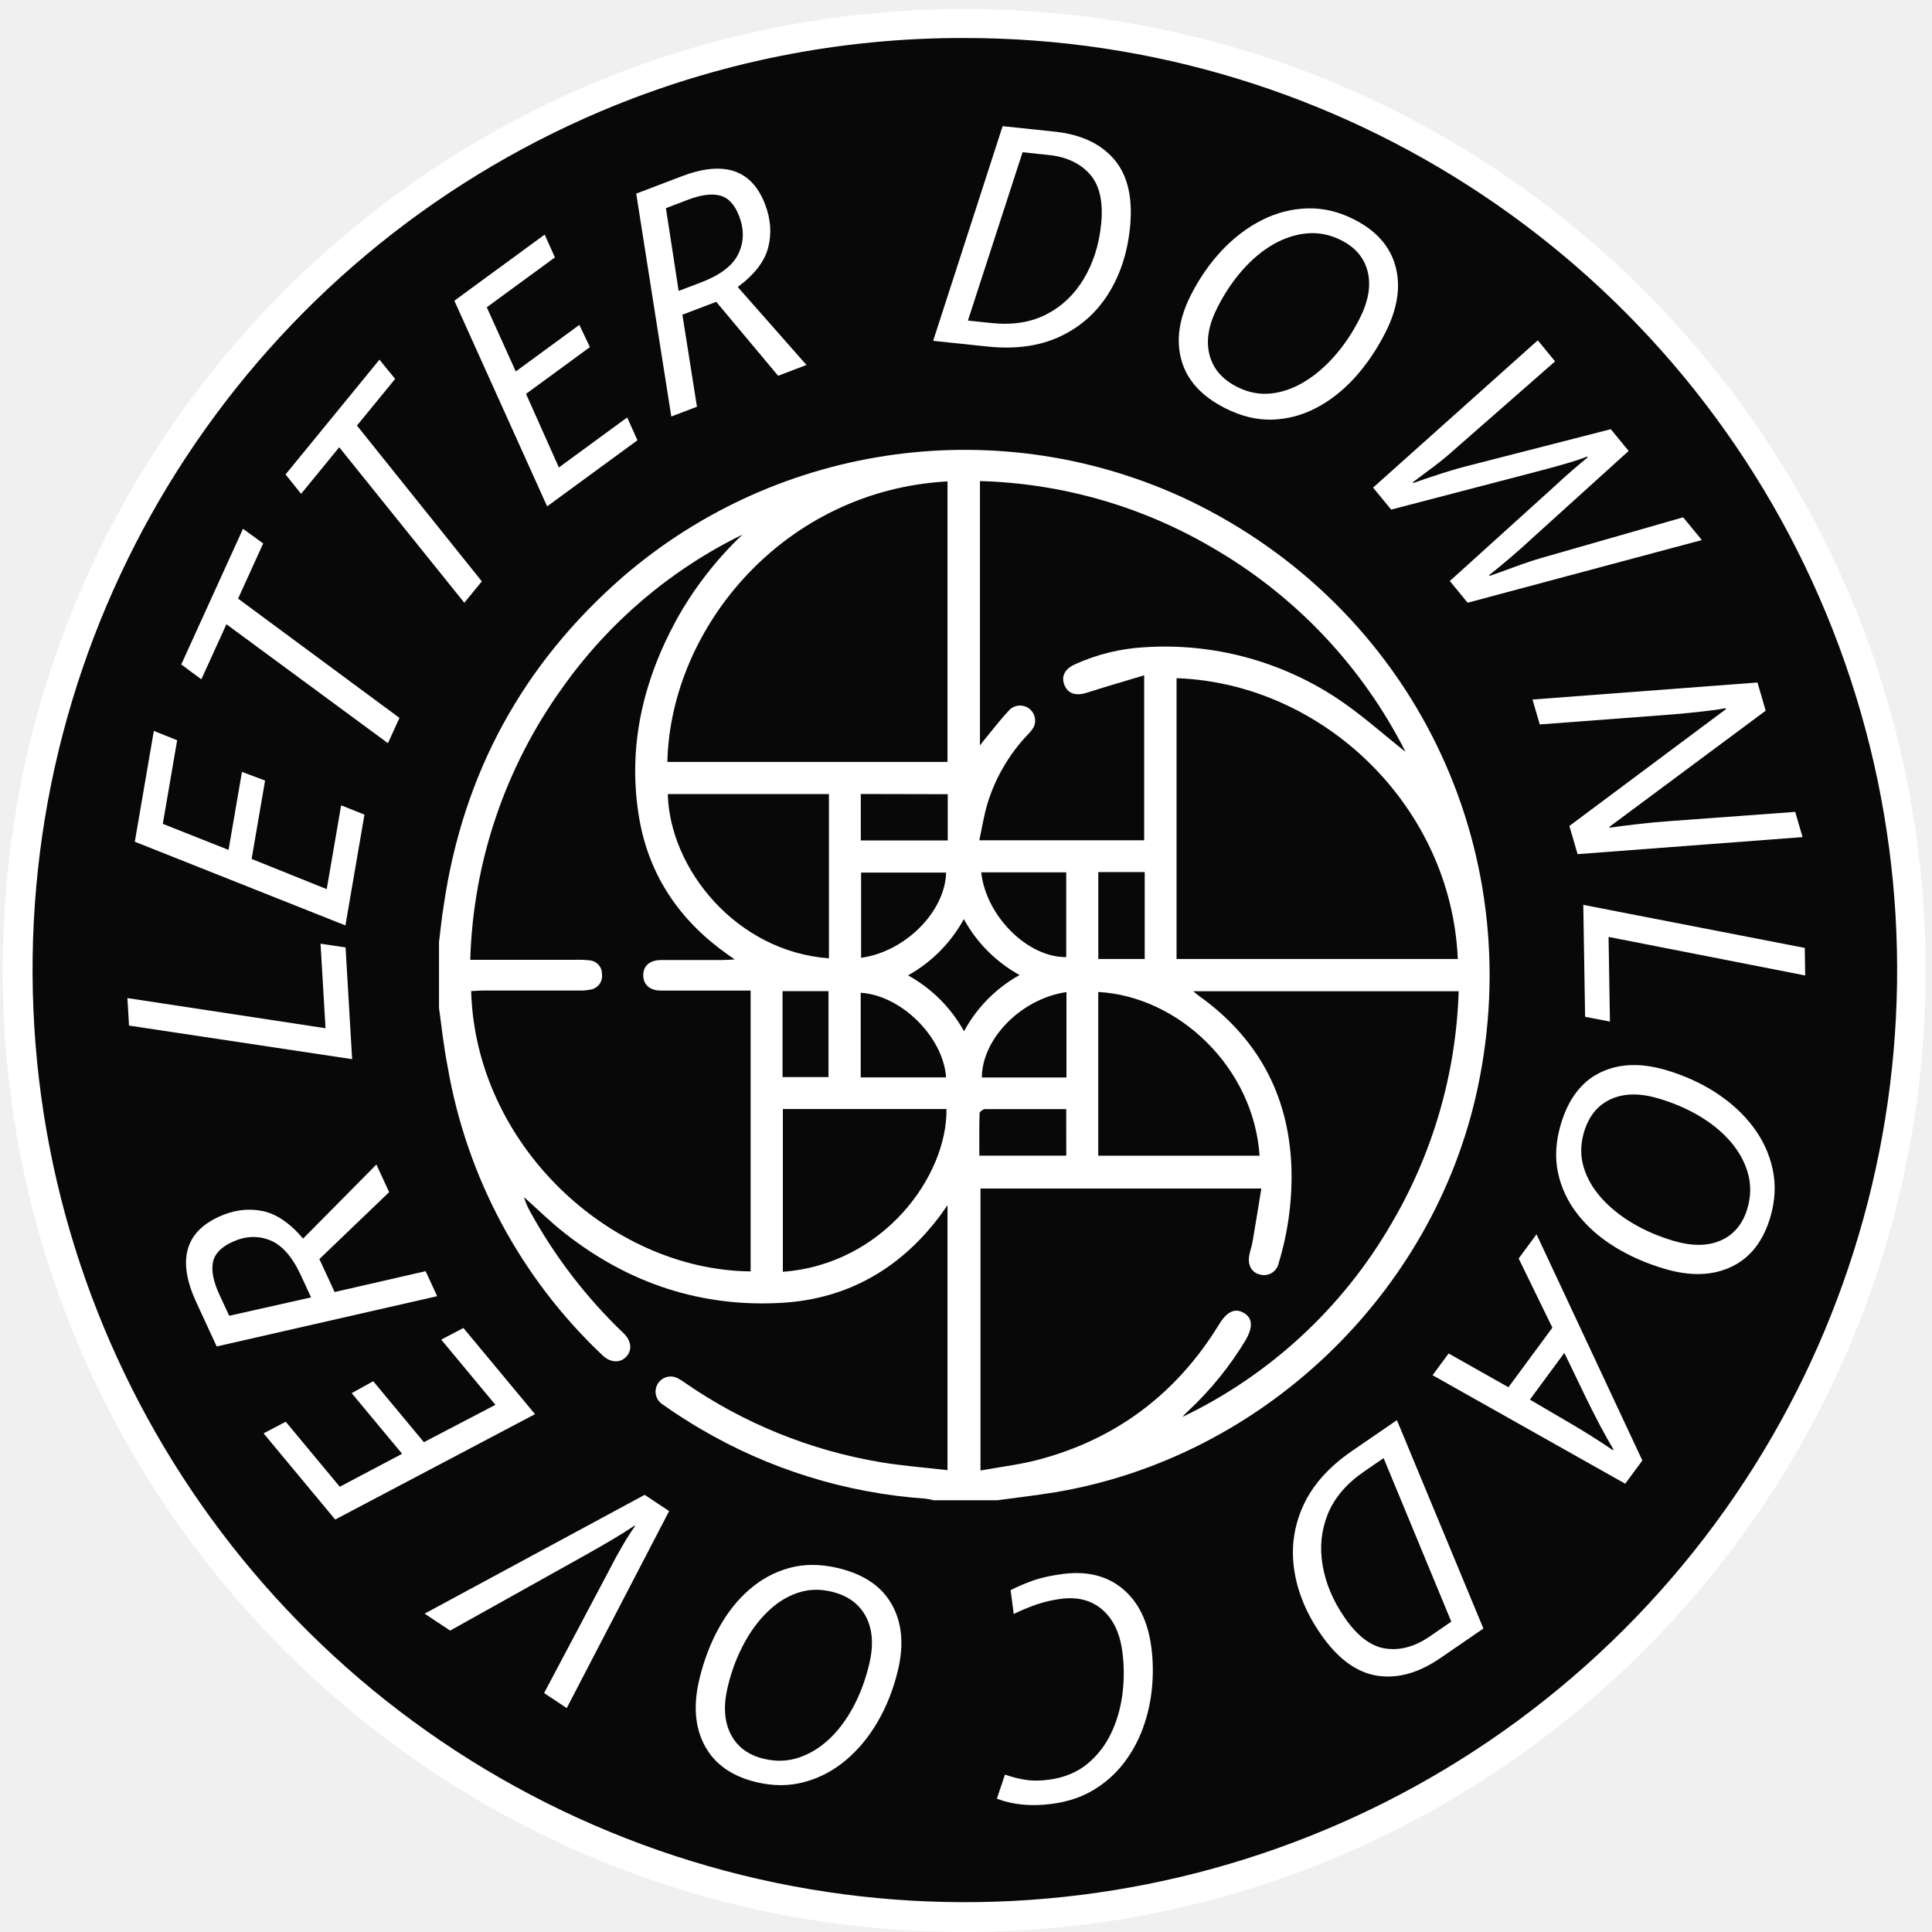
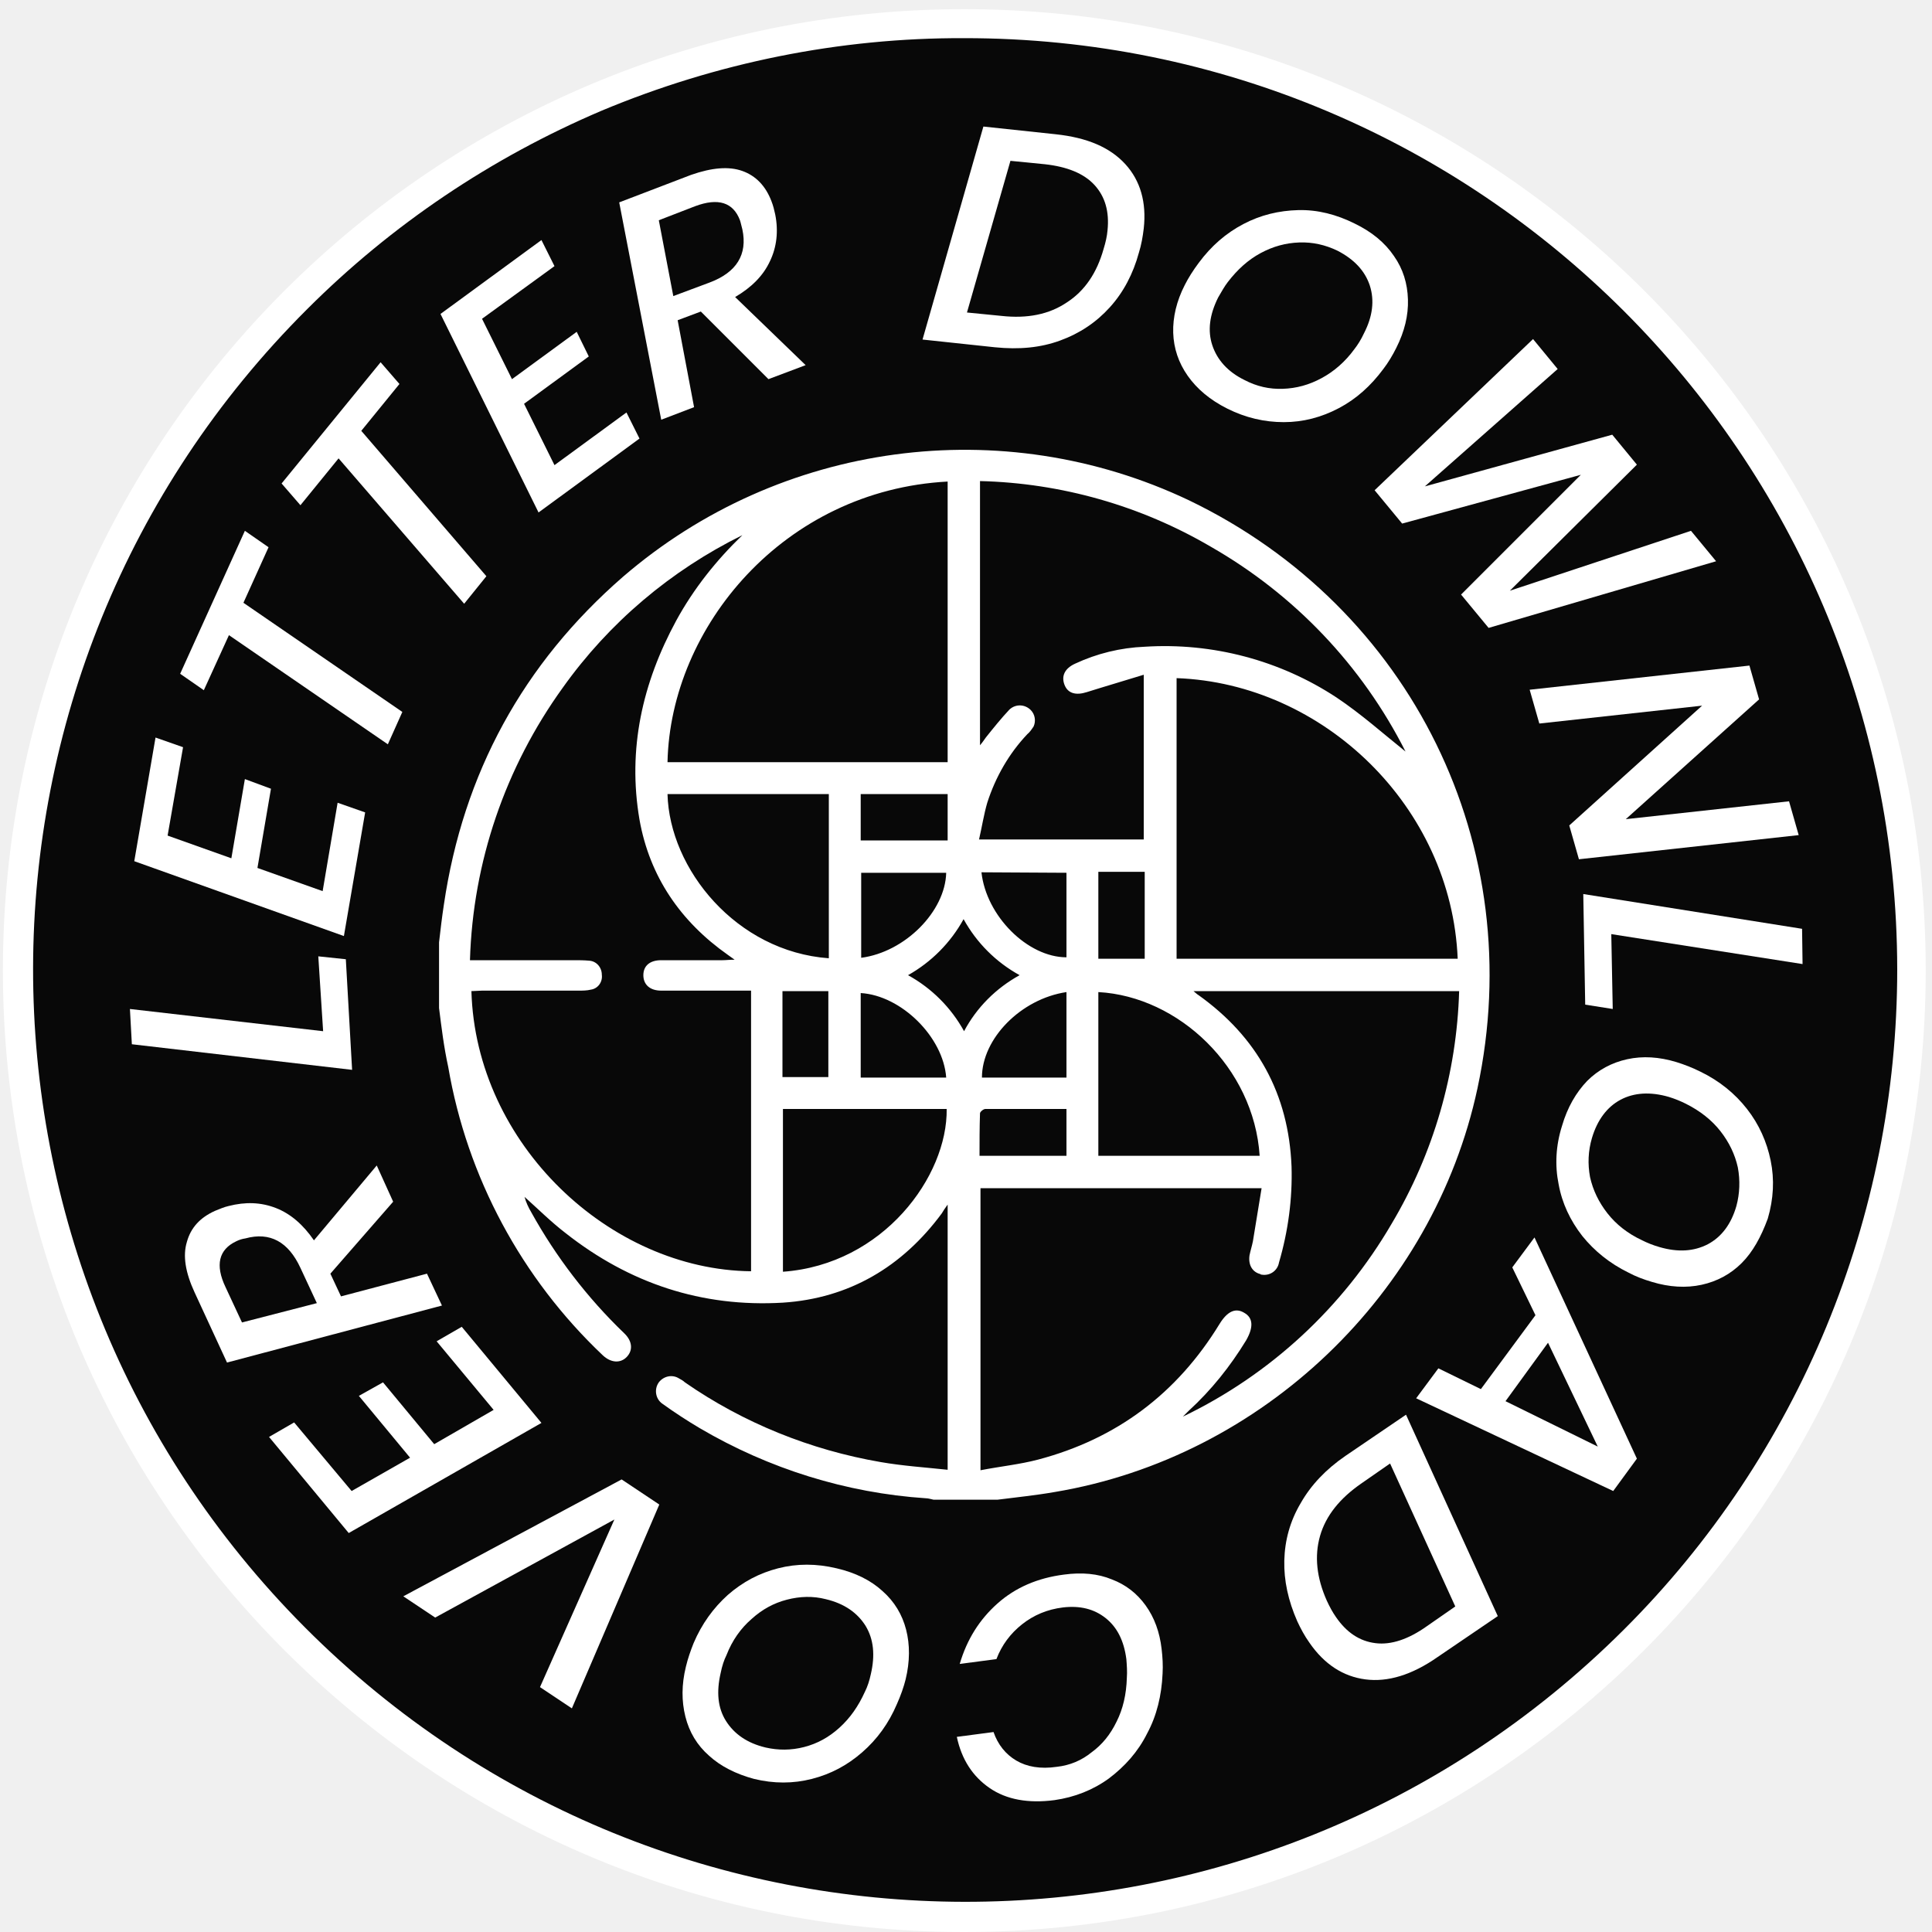
- <svg xmlns="http://www.w3.org/2000/svg" id="Capa_1" data-name="Capa 1" viewBox="0 0 400 400">
-   <defs>
-     <style>.cls-1{fill:#080808;}.cls-2,.cls-3{fill:#fff;}.cls-3{font-size:64px;font-family:Poppins-MediumItalic, Poppins;font-weight:500;font-style:italic;}</style>
-   </defs>
-   <circle class="cls-1" cx="199.62" cy="200.93" r="196.07" transform="translate(-83.61 200.01) rotate(-45)" />
-   <path class="cls-2" d="M199.62,7.87A193,193,0,0,1,336.14,337.45,193.06,193.06,0,1,1,124.48,23,191.73,191.73,0,0,1,199.62,7.87m0-6C89.68,1.87.56,91,.56,200.93S89.68,400,199.62,400s199.07-89.12,199.07-199.07S309.56,1.87,199.62,1.87Z" />
-   <text class="cls-3" transform="translate(190.59 70.29) rotate(6)">D</text>
-   <text class="cls-3" transform="matrix(0.89, 0.45, -0.45, 0.89, 234.76, 74.24)">O</text>
-   <text class="cls-3" transform="translate(278.72 94.18) rotate(50.6)">W</text>
-   <text class="cls-3" transform="matrix(0.28, 0.96, -0.96, 0.28, 316.57, 142.37)">N</text>
-   <text class="cls-3" transform="translate(327.76 184.72) rotate(89.07)">L</text>
-   <text class="cls-3" transform="translate(329.87 212.29) rotate(106.46)">O</text>
-   <text class="cls-3" transform="matrix(-0.59, 0.8, -0.8, -0.59, 315.97, 258.46)">A</text>
-   <text class="cls-3" transform="translate(291.38 292.54) rotate(145.53)">D</text>
-   <text class="cls-3" transform="translate(253.28 316.66) rotate(158.79)"> </text>
-   <text class="cls-3" transform="matrix(-0.99, 0.13, -0.13, -0.99, 240.75, 323.8)">C</text>
-   <text class="cls-3" transform="translate(194.37 330.32) rotate(-166.5)">O</text>
-   <text class="cls-3" transform="translate(147.54 318.84) rotate(-146.39)">V</text>
-   <text class="cls-3" transform="matrix(-0.64, -0.77, 0.77, -0.64, 112.45, 294.81)">E</text>
-   <text class="cls-3" transform="matrix(-0.42, -0.91, 0.91, -0.42, 91.61, 270.75)">R</text>
-   <text class="cls-3" transform="translate(76.95 236.15) rotate(-102.98)"> </text>
-   <text class="cls-3" transform="translate(73.06 221.91) rotate(-93.37)">L</text>
-   <text class="cls-3" transform="matrix(0.17, -0.99, 0.99, 0.17, 71.07, 194.2)">E</text>
-   <text class="cls-3" transform="translate(76.29 162.73) rotate(-65.53)">T</text>
-   <text class="cls-3" transform="matrix(0.63, -0.77, 0.77, 0.63, 90, 132.29)">T</text>
-   <text class="cls-3" transform="translate(111.16 106.39) rotate(-36.21)">E</text>
-   <text class="cls-3" transform="translate(136.53 87.17) rotate(-20.87)">R</text>
-   <path class="cls-2" d="M90.89,208.67V195.08c.32-2.59.57-5.18,1-7.76q6-40.83,37.09-67.91a108.36,108.36,0,0,1,117.23-15.79c46.08,22.17,70.39,71.74,59.7,121.75-9.1,42.53-44.54,76.42-87.47,83.59-4,.66-8,1.1-11.94,1.65H193.28a12,12,0,0,0-1.65-.33,106.38,106.38,0,0,1-46.76-14.54c-2.68-1.57-5.28-3.28-7.83-5.07a3.13,3.13,0,0,1,3.48-5.2,9.71,9.71,0,0,1,1.25.79,100.2,100.2,0,0,0,40.54,16.47c4.56.76,9.2,1.11,13.86,1.65V249.51c-.58.83-.89,1.3-1.22,1.76-8.19,11.13-19.16,17.61-32.94,18.46-16.76,1-31.83-4-45-14.35-3-2.33-5.69-5-8.52-7.53a14.19,14.19,0,0,0,1.38,3.2A104.12,104.12,0,0,0,129.07,276c1.68,1.61,1.85,3.51.61,4.87s-3.3,1.34-5-.33a107.09,107.09,0,0,1-32-59.69C91.88,216.8,91.45,212.72,90.89,208.67Zm156.17-3.44c.59.49.78.68,1,.83,12.24,8.68,18.74,20.51,19.31,35.51a61.22,61.22,0,0,1-2.62,19.89,3.1,3.1,0,0,1-3.85,2.43c-1.72-.38-2.62-1.91-2.26-3.94.18-1,.53-1.91.69-2.88.63-3.64,1.21-7.3,1.82-11H203v58.38c4.12-.75,8.06-1.2,11.86-2.2,16.29-4.28,28.78-13.74,37.57-28.1,1.6-2.61,3.26-3.38,5.07-2.34s2,2.93.36,5.7A68.11,68.11,0,0,1,246,292.13c-.2.19-.42.38-.61.58s-.37.43-.55.64A99.84,99.84,0,0,0,288,253.47a101,101,0,0,0,14-48.24Zm-149.51,0c.89,31.69,28.72,57.71,57.86,58V205.09H153c-5.38,0-10.76,0-16.14,0-2.37,0-3.69-1.26-3.68-3.2s1.33-3.11,3.72-3.13c4.25,0,8.49,0,12.74,0,.66,0,1.32-.06,2.48-.12l-1.43-1c-9.83-6.91-16.22-16.19-18.31-28C129.84,155,133,141.3,140,128.41a73.63,73.63,0,0,1,13.71-17.72,98.82,98.82,0,0,0-37.19,31.59,101.5,101.5,0,0,0-19.16,56.44h21.53a22.44,22.44,0,0,1,3.18.11,2.8,2.8,0,0,1,2.56,2.9,2.83,2.83,0,0,1-2.28,3.14,10.64,10.64,0,0,1-2.53.21c-6.65,0-13.3,0-20,0C99.06,205.09,98.3,205.16,97.55,205.2Zm105.34-50.9c.58-.74.89-1.16,1.23-1.56,1.63-2,3.18-4,4.92-5.84a3.13,3.13,0,0,1,5,3.57,7.93,7.93,0,0,1-1.31,1.65,36,36,0,0,0-8.27,14.17c-.74,2.45-1.13,5-1.7,7.65h34.13V139.82c-4.18,1.26-8,2.36-11.84,3.59-2.23.72-3.9.26-4.65-1.53s0-3.39,2.21-4.36A40.07,40.07,0,0,1,237,134,64.69,64.69,0,0,1,276.7,144.5c5.15,3.39,9.77,7.6,14.3,11.16a102,102,0,0,0-40.3-42.45A100.42,100.42,0,0,0,202.89,99.6Zm40.7-13.89v58.11h58.23C300.49,167,274,141.48,243.59,140.41ZM138.17,157.75h58V99.67C162.34,101.52,138.82,129.84,138.17,157.75Zm23.91,71.86v33.7c20.81-1.55,34.06-19.81,33.88-33.7Zm65.3,9.66h33.4c-1.23-18.33-16.83-33-33.4-33.89Zm-55.76-40.86v-34H138.26C138.65,179.85,152.39,197,171.62,198.41Zm24.26-17.75h-17.6V198.3C187.43,197.05,195.68,188.73,195.88,180.66Zm0,42.4c-.6-8.4-9.31-17-17.68-17.52v17.52Zm24.92-17.66c-9.37,1.37-17.47,9.62-17.52,17.68h17.52Zm-17.65-24.79c1,9.08,9.63,17.64,17.6,17.55V180.61Zm-3.61,9.71A29.62,29.62,0,0,1,188,201.94a29.45,29.45,0,0,1,11.59,11.57,29.21,29.21,0,0,1,11.5-11.64A29.25,29.25,0,0,1,199.57,190.32Zm-21.32-25.93V174h18v-9.57Zm42.53,65.24c-5.68,0-11.25,0-16.82,0-.39,0-1.11.55-1.12.86-.09,2.93-.05,5.87-.05,8.77h18Zm6.64-49.08v18H237v-18Zm-65.37,24.66V223h9.51V205.21Z" />
+ <svg xmlns="http://www.w3.org/2000/svg" version="1.1" id="Capa_1" x="0px" y="0px" viewBox="0 0 400 400" style="enable-background:new 0 0 400 400;" xml:space="preserve">
+   <style type="text/css">
+ 	.st0{fill:#080808;}
+ 	.st1{fill:#FFFFFF;}
+ 	.st2{enable-background:new    ;}
+ </style>
+   <circle class="st0" cx="199.6" cy="200.9" r="196.1" />
+   <path class="st1" d="M199.6,7.9c106.6-0.1,193.1,86.3,193.2,192.8c0,51.3-20.3,100.5-56.6,136.7c-75.5,75.3-197.7,75.1-273-0.4  s-75.1-197.7,0.4-273c17.5-17.5,38.2-31.4,61-41.1C148.3,13,173.8,7.8,199.6,7.9 M199.6,1.9C89.7,1.9,0.6,91,0.6,200.9  S89.7,400,199.6,400s199.1-89.1,199.1-199.1S309.6,1.9,199.6,1.9z" />
+   <g class="st2">
+     <path class="st1" d="M229.8,63.6c-2.8,3.1-6.2,5.4-10.3,6.9c-4.1,1.5-8.5,1.9-13.5,1.4l-15-1.6l12.6-44.1l15,1.6   c6.5,0.7,11.2,2.7,14.4,6.2c3.1,3.4,4.4,7.9,3.8,13.3c-0.2,1.7-0.5,3.4-1,5C234.6,56.7,232.6,60.5,229.8,63.6z M220.9,62.6   c3.7-2.4,6.2-6.1,7.6-11.1c0.4-1.3,0.7-2.6,0.8-3.8c0.4-3.9-0.5-7-2.7-9.4c-2.2-2.4-5.7-3.8-10.3-4.3l-7.1-0.7l-9,31.4l7.1,0.7   C212.7,66,217.2,65.1,220.9,62.6z" />
+   </g>
+   <g class="st2">
+     <path class="st1" d="M288.6,53c1.9,2.7,2.8,5.7,2.9,9c0.1,3.3-0.7,6.6-2.4,10c-0.8,1.6-1.7,3.1-2.7,4.4c-2.6,3.5-5.6,6.2-9.2,8.1   c-3.6,1.9-7.4,2.9-11.4,2.9c-4,0-7.9-0.9-11.7-2.8c-3.6-1.8-6.3-4.1-8.2-6.8c-1.9-2.7-2.9-5.7-3-8.9c-0.1-3.2,0.7-6.6,2.4-9.9   c0.7-1.4,1.7-3,2.9-4.6c2.6-3.5,5.6-6.1,9.2-8c3.6-1.9,7.4-2.8,11.4-2.9c4-0.1,7.9,0.9,11.7,2.8C284,48,286.7,50.2,288.6,53z    M269,50.2c-2.8,0.1-5.4,0.8-8,2.2c-2.6,1.4-4.8,3.4-6.8,6c-0.7,0.9-1.3,2-2,3.2c-1.8,3.6-2.2,6.9-1.2,9.9c1,3,3.2,5.5,6.7,7.2   c2.5,1.3,5.1,1.9,7.9,1.8c2.8-0.1,5.4-0.8,8-2.2c2.6-1.4,4.9-3.4,6.8-6c0.7-0.9,1.4-2,2-3.3c1.8-3.5,2.2-6.8,1.2-9.9   c-1-3-3.2-5.4-6.7-7.2C274.4,50.7,271.8,50.1,269,50.2z" />
+   </g>
+   <g class="st2">
+     <path class="st1" d="M355.3,116.2L308.2,130l-5.7-6.9l24.8-24.8l-37,10.1l-5.7-6.9l32.8-31.3l5.1,6.2L295,100.7l38.8-10.7l5.1,6.2   l-26.3,26.1l37.5-12.4L355.3,116.2z" />
+   </g>
+   <g class="st2">
+     <path class="st1" d="M326.9,177.9l-2-7l27.5-24.8l-33.7,3.7l-2-7l45.5-5l2,7l-27.6,24.8l33.8-3.7l2,7L326.9,177.9z" />
+   </g>
+   <g class="st2">
+     <path class="st1" d="M333.6,193.4l0.3,15.5l-5.7-0.9l-0.4-22.9l45.3,7.2l0.1,7.3L333.6,193.4z" />
+   </g>
+   <g class="st2">
+     <path class="st1" d="M360.6,261.5c-2.3,2.3-5.1,3.8-8.3,4.5c-3.2,0.7-6.7,0.5-10.3-0.6c-1.7-0.5-3.3-1.1-4.8-1.9   c-3.9-1.9-7.1-4.5-9.6-7.6c-2.5-3.2-4.2-6.8-4.9-10.7c-0.8-3.9-0.6-8,0.7-12.1c1.1-3.8,2.9-6.9,5.2-9.3c2.3-2.3,5.1-3.8,8.3-4.5   s6.6-0.5,10.2,0.6c1.6,0.5,3.2,1.1,5,2c3.9,1.9,7.1,4.5,9.6,7.7c2.5,3.2,4.1,6.8,4.9,10.7c0.8,3.9,0.6,7.9-0.6,12   C364.6,256.1,362.9,259.2,360.6,261.5z M359.8,241.7c-0.6-2.7-1.8-5.2-3.6-7.5c-1.8-2.3-4.2-4.2-7.2-5.7c-1-0.5-2.2-1-3.5-1.4   c-3.8-1.1-7.2-0.9-10,0.6c-2.8,1.5-4.8,4.2-5.9,7.9c-0.8,2.7-0.9,5.4-0.4,8.1c0.6,2.7,1.8,5.2,3.6,7.5c1.8,2.3,4.2,4.2,7.2,5.6   c1,0.5,2.2,1,3.6,1.4c3.8,1.1,7.1,0.9,10-0.6c2.8-1.5,4.8-4.1,5.9-7.9C360.2,247.1,360.3,244.4,359.8,241.7z" />
+   </g>
+   <g class="st2">
+     <path class="st1" d="M306.6,287.6l11.3-15.3l-4.8-9.9l4.6-6.2l21.2,45.8l-4.9,6.7l-40.8-19.2l4.6-6.2L306.6,287.6z M311.7,290.1   l19.1,9.4l-10.3-21.5L311.7,290.1z" />
+   </g>
+   <g class="st2">
+     <path class="st1" d="M265.9,323.1c0.1-4.2,1.2-8.2,3.4-11.9c2.1-3.7,5.2-7,9.3-9.8l12.5-8.5l19,41.7l-12.5,8.5   c-5.3,3.7-10.3,5.2-14.9,4.6c-4.6-0.6-8.5-3.1-11.6-7.6c-1-1.4-1.8-2.9-2.5-4.4C266.7,331.4,265.8,327.2,265.9,323.1z M273.3,318   c-1.2,4.2-0.7,8.7,1.4,13.4c0.6,1.3,1.2,2.4,1.9,3.4c2.2,3.2,4.9,5,8.2,5.4c3.2,0.4,6.8-0.8,10.6-3.5l5.9-4.1L287.8,303l-5.9,4.1   C277.4,310.2,274.5,313.8,273.3,318z" />
+   </g>
+   <g class="st2">
+     <path class="st1" d="M204.9,370.2c-3.5-2.4-5.8-5.9-6.8-10.6l7.6-1c0.9,2.6,2.5,4.6,4.7,5.9c2.2,1.3,5,1.8,8.4,1.3   c2.7-0.3,5.1-1.3,7.2-3c2.2-1.6,3.9-3.7,5.2-6.4c1.3-2.6,2-5.6,2.1-9c0.1-1.3,0-2.6-0.1-3.9c-0.5-3.8-1.9-6.6-4.3-8.5   c-2.4-1.9-5.3-2.6-8.8-2.2c-3.3,0.4-6.1,1.6-8.5,3.5c-2.4,1.9-4.2,4.3-5.3,7.2l-7.6,1c1.5-5.1,4.1-9.2,7.8-12.5   c3.7-3.3,8.3-5.3,13.8-6c3.7-0.5,7-0.2,9.9,1c2.9,1.1,5.2,2.9,7,5.4c1.8,2.5,2.9,5.5,3.3,9c0.2,1.7,0.3,3.4,0.2,5.1   c-0.2,4.5-1.2,8.7-3.2,12.4c-1.9,3.8-4.6,6.8-7.9,9.3c-3.3,2.4-7.1,3.9-11.3,4.5C212.9,373.4,208.4,372.6,204.9,370.2z" />
+   </g>
+   <g class="st2">
+     <path class="st1" d="M146.8,363.5c-2.5-2.2-4.1-4.9-4.9-8.1c-0.8-3.2-0.8-6.6,0.1-10.3c0.4-1.7,1-3.4,1.6-4.9c1.7-4,4.1-7.3,7.1-10   c3.1-2.7,6.5-4.5,10.4-5.5c3.9-1,7.9-1,12.1,0c3.9,0.9,7.1,2.5,9.5,4.7c2.5,2.2,4.1,4.9,4.9,8c0.8,3.1,0.8,6.6-0.1,10.3   c-0.4,1.6-1,3.3-1.8,5.1c-1.7,4-4.1,7.3-7.2,10c-3.1,2.7-6.5,4.5-10.4,5.5c-3.9,1-7.9,1-12,0C152.4,367.3,149.2,365.7,146.8,363.5z    M166.5,361.7c2.7-0.7,5.1-2,7.3-4c2.2-2,3.9-4.4,5.3-7.5c0.5-1,0.9-2.2,1.2-3.6c0.9-3.9,0.6-7.2-1.1-10c-1.7-2.7-4.4-4.6-8.2-5.5   c-2.7-0.7-5.4-0.6-8.1,0.1c-2.7,0.7-5.1,2-7.3,4c-2.2,1.9-4,4.4-5.2,7.5c-0.5,1-0.9,2.2-1.2,3.7c-0.9,3.9-0.6,7.2,1.1,9.9   s4.4,4.6,8.2,5.5C161.1,362.4,163.8,362.4,166.5,361.7z" />
+   </g>
+   <g class="st2">
+     <path class="st1" d="M111.8,349.3l15.4-34.7l-37.1,20.3l-6.6-4.4l45.2-24.2l7.8,5.2l-18.1,42.2L111.8,349.3z" />
+   </g>
+   <g class="st2">
+     <path class="st1" d="M72.8,308.7l12.1-6.9L74.3,289l5-2.8l10.6,12.8l12.3-7.1l-11.8-14.2l5.2-3l16.5,19.9l-39.9,22.8l-16.5-19.9   l5.2-3L72.8,308.7z" />
+   </g>
+   <g class="st2">
+     <path class="st1" d="M38.7,257.1c0.8-2.9,2.7-5,5.8-6.4c1-0.4,1.9-0.8,2.8-1c3.5-0.9,6.7-0.8,9.8,0.4c3.1,1.2,5.7,3.5,7.9,6.7   L78,241.3l3.4,7.5l-13,14.9l2.2,4.7l17.8-4.7l3.1,6.6L47,282.1l-6.7-14.5C38.4,263.5,37.8,260,38.7,257.1z M48.9,257   c-3.6,1.7-4.4,4.9-2.2,9.5l3.4,7.3l15.5-4l-3.4-7.3c-2.5-5.4-6.3-7.5-11.4-6.1C50.1,256.5,49.5,256.7,48.9,257z" />
+   </g>
+   <g class="st2">
+     <path class="st1" d="M66.9,213.5L65.9,198l5.7,0.6l1.3,22.9l-45.6-5.3l-0.4-7.3L66.9,213.5z" />
+   </g>
+   <g class="st2">
+     <path class="st1" d="M34.7,173l13.2,4.7l2.8-16.4l5.4,2l-2.8,16.4l13.5,4.8l3.1-18.3l5.7,2l-4.4,25.6l-43.4-15.5l4.4-25.6l5.7,2   L34.7,173z" />
+   </g>
+   <g class="st2">
+     <path class="st1" d="M50.7,109.9l4.9,3.4l-5.2,11.5l32.9,22.6l-3,6.7l-32.9-22.6l-5.2,11.4l-4.9-3.4L50.7,109.9z" />
+   </g>
+   <g class="st2">
+     <path class="st1" d="M78.8,75l3.9,4.5l-7.9,9.7l25.9,30.1l-4.6,5.7L70.1,94.9l-7.9,9.7l-3.9-4.5L78.8,75z" />
+   </g>
+   <g class="st2">
+     <path class="st1" d="M99.8,66l6.2,12.5l13.4-9.8l2.5,5.1l-13.4,9.8l6.3,12.7l14.9-10.9l2.7,5.4l-20.9,15.3L91.2,65l20.9-15.3   l2.7,5.4L99.8,66z" />
+   </g>
+   <g class="st2">
+     <path class="st1" d="M153.7,35.4c2.8,1,4.8,3.1,6,6.2c0.4,1,0.6,1.9,0.8,2.8c0.7,3.5,0.3,6.8-1.1,9.7c-1.4,3-3.8,5.4-7.2,7.4   l14.6,14.1l-7.7,2.9l-14-14l-4.8,1.8l3.4,18l-6.8,2.6l-8.7-45l14.9-5.7C147.4,34.7,150.9,34.4,153.7,35.4z M153.2,45.6   c-1.4-3.7-4.5-4.7-9.3-2.9l-7.5,2.9l3,15.7l7.5-2.8c5.6-2.1,7.9-5.8,6.8-11C153.5,46.8,153.4,46.2,153.2,45.6z" />
+   </g>
+   <path class="st1" d="M90.9,208.7v-13.6c0.3-2.6,0.6-5.2,1-7.8c4-27.2,16.4-49.9,37.1-67.9c32.5-28,78.5-34.2,117.2-15.8  c46.1,22.2,70.4,71.7,59.7,121.7c-9.1,42.5-44.5,76.4-87.5,83.6c-4,0.7-8,1.1-11.9,1.6h-13.2c-0.5-0.1-1.1-0.3-1.6-0.3  c-16.5-1.1-32.5-6.1-46.8-14.5c-2.7-1.6-5.3-3.3-7.8-5.1c-1.4-1-1.7-3-0.7-4.4c1-1.3,2.8-1.7,4.2-0.8c0.4,0.2,0.9,0.5,1.2,0.8  c12.1,8.4,26,14,40.5,16.5c4.6,0.8,9.2,1.1,13.9,1.6v-54.9c-0.6,0.8-0.9,1.3-1.2,1.8c-8.2,11.1-19.2,17.6-32.9,18.5  c-16.8,1-31.8-4-45-14.4c-3-2.3-5.7-5-8.5-7.5c0.3,1.1,0.8,2.2,1.4,3.2c5.1,9.2,11.6,17.7,19.2,25c1.7,1.6,1.9,3.5,0.6,4.9  s-3.3,1.3-5-0.3c-16.8-15.9-28.1-36.9-32-59.7C91.9,216.8,91.4,212.7,90.9,208.7z M247.1,205.2c0.6,0.5,0.8,0.7,1,0.8  c12.2,8.7,18.7,20.5,19.3,35.5c0.2,6.7-0.7,13.4-2.6,19.9c-0.3,1.7-1.9,2.8-3.6,2.5c-0.1,0-0.2,0-0.2-0.1c-1.7-0.4-2.6-1.9-2.3-3.9  c0.2-1,0.5-1.9,0.7-2.9c0.6-3.6,1.2-7.3,1.8-11H203v58.4c4.1-0.8,8.1-1.2,11.9-2.2c16.3-4.3,28.8-13.7,37.6-28.1  c1.6-2.6,3.3-3.4,5.1-2.3c1.8,1,2,2.9,0.4,5.7c-3.3,5.4-7.2,10.3-11.9,14.6c-0.2,0.2-0.4,0.4-0.6,0.6s-0.4,0.4-0.6,0.6  c18.1-8.7,33.1-22.6,43.2-39.9c8.7-14.6,13.5-31.2,14-48.2H247.1z M97.6,205.2c0.9,31.7,28.7,57.7,57.9,58v-58.1H153  c-5.4,0-10.8,0-16.1,0c-2.4,0-3.7-1.3-3.7-3.2s1.3-3.1,3.7-3.1c4.2,0,8.5,0,12.7,0c0.7,0,1.3-0.1,2.5-0.1l-1.4-1  c-9.8-6.9-16.2-16.2-18.3-28c-2.5-14.6,0.6-28.3,7.6-41.2c3.6-6.6,8.3-12.5,13.7-17.7c-14.8,7.3-27.6,18.1-37.2,31.6  c-11.9,16.5-18.6,36.1-19.2,56.4h21.5c1.1,0,2.1,0,3.2,0.1c1.5,0.1,2.6,1.4,2.6,2.9c0.2,1.5-0.8,2.9-2.3,3.1  c-0.8,0.2-1.7,0.2-2.5,0.2c-6.7,0-13.3,0-20,0C99.1,205.1,98.3,205.2,97.6,205.2L97.6,205.2z M202.9,154.3c0.6-0.7,0.9-1.2,1.2-1.6  c1.6-2,3.2-4,4.9-5.8c1.3-1.2,3.2-1.1,4.4,0.1c0.9,0.9,1.1,2.3,0.6,3.4c-0.4,0.6-0.8,1.2-1.3,1.6c-3.8,4-6.6,8.9-8.3,14.2  c-0.7,2.4-1.1,5-1.7,7.6h34.1v-34.1c-4.2,1.3-8,2.4-11.8,3.6c-2.2,0.7-3.9,0.3-4.6-1.5s0-3.4,2.2-4.4c4.5-2.1,9.4-3.3,14.4-3.5  c14-0.9,28,2.8,39.7,10.5c5.1,3.4,9.8,7.6,14.3,11.2c-9-17.8-23-32.5-40.3-42.4c-14.5-8.5-31-13.2-47.8-13.6V154.3z M243.6,140.4  v58.1h58.2C300.5,167,274,141.5,243.6,140.4L243.6,140.4z M138.2,157.8h58V99.7C162.3,101.5,138.8,129.8,138.2,157.8z M162.1,229.6  v33.7c20.8-1.5,34.1-19.8,33.9-33.7H162.1z M227.4,239.3h33.4c-1.2-18.3-16.8-33-33.4-33.9V239.3z M171.6,198.4v-34h-33.4  C138.6,179.9,152.4,197,171.6,198.4L171.6,198.4z M195.9,180.7h-17.6v17.6C187.4,197.1,195.7,188.7,195.9,180.7z M195.9,223.1  c-0.6-8.4-9.3-17-17.7-17.5v17.5H195.9z M220.8,205.4c-9.4,1.4-17.5,9.6-17.5,17.7h17.5V205.4z M203.2,180.6  c1,9.1,9.6,17.6,17.6,17.6v-17.5L203.2,180.6z M199.5,190.3c-2.7,4.9-6.7,8.9-11.5,11.6c4.9,2.7,8.9,6.7,11.6,11.6  c2.6-4.9,6.6-8.9,11.5-11.6C206.2,199.2,202.2,195.2,199.5,190.3L199.5,190.3z M178.2,164.4v9.6h18v-9.6L178.2,164.4z M220.8,229.6  c-5.7,0-11.2,0-16.8,0c-0.4,0-1.1,0.6-1.1,0.9c-0.1,2.9-0.1,5.9-0.1,8.8h18L220.8,229.6z M227.4,180.5v18h9.6v-18H227.4z M162,205.2  V223h9.5v-17.8L162,205.2z" />
</svg>
